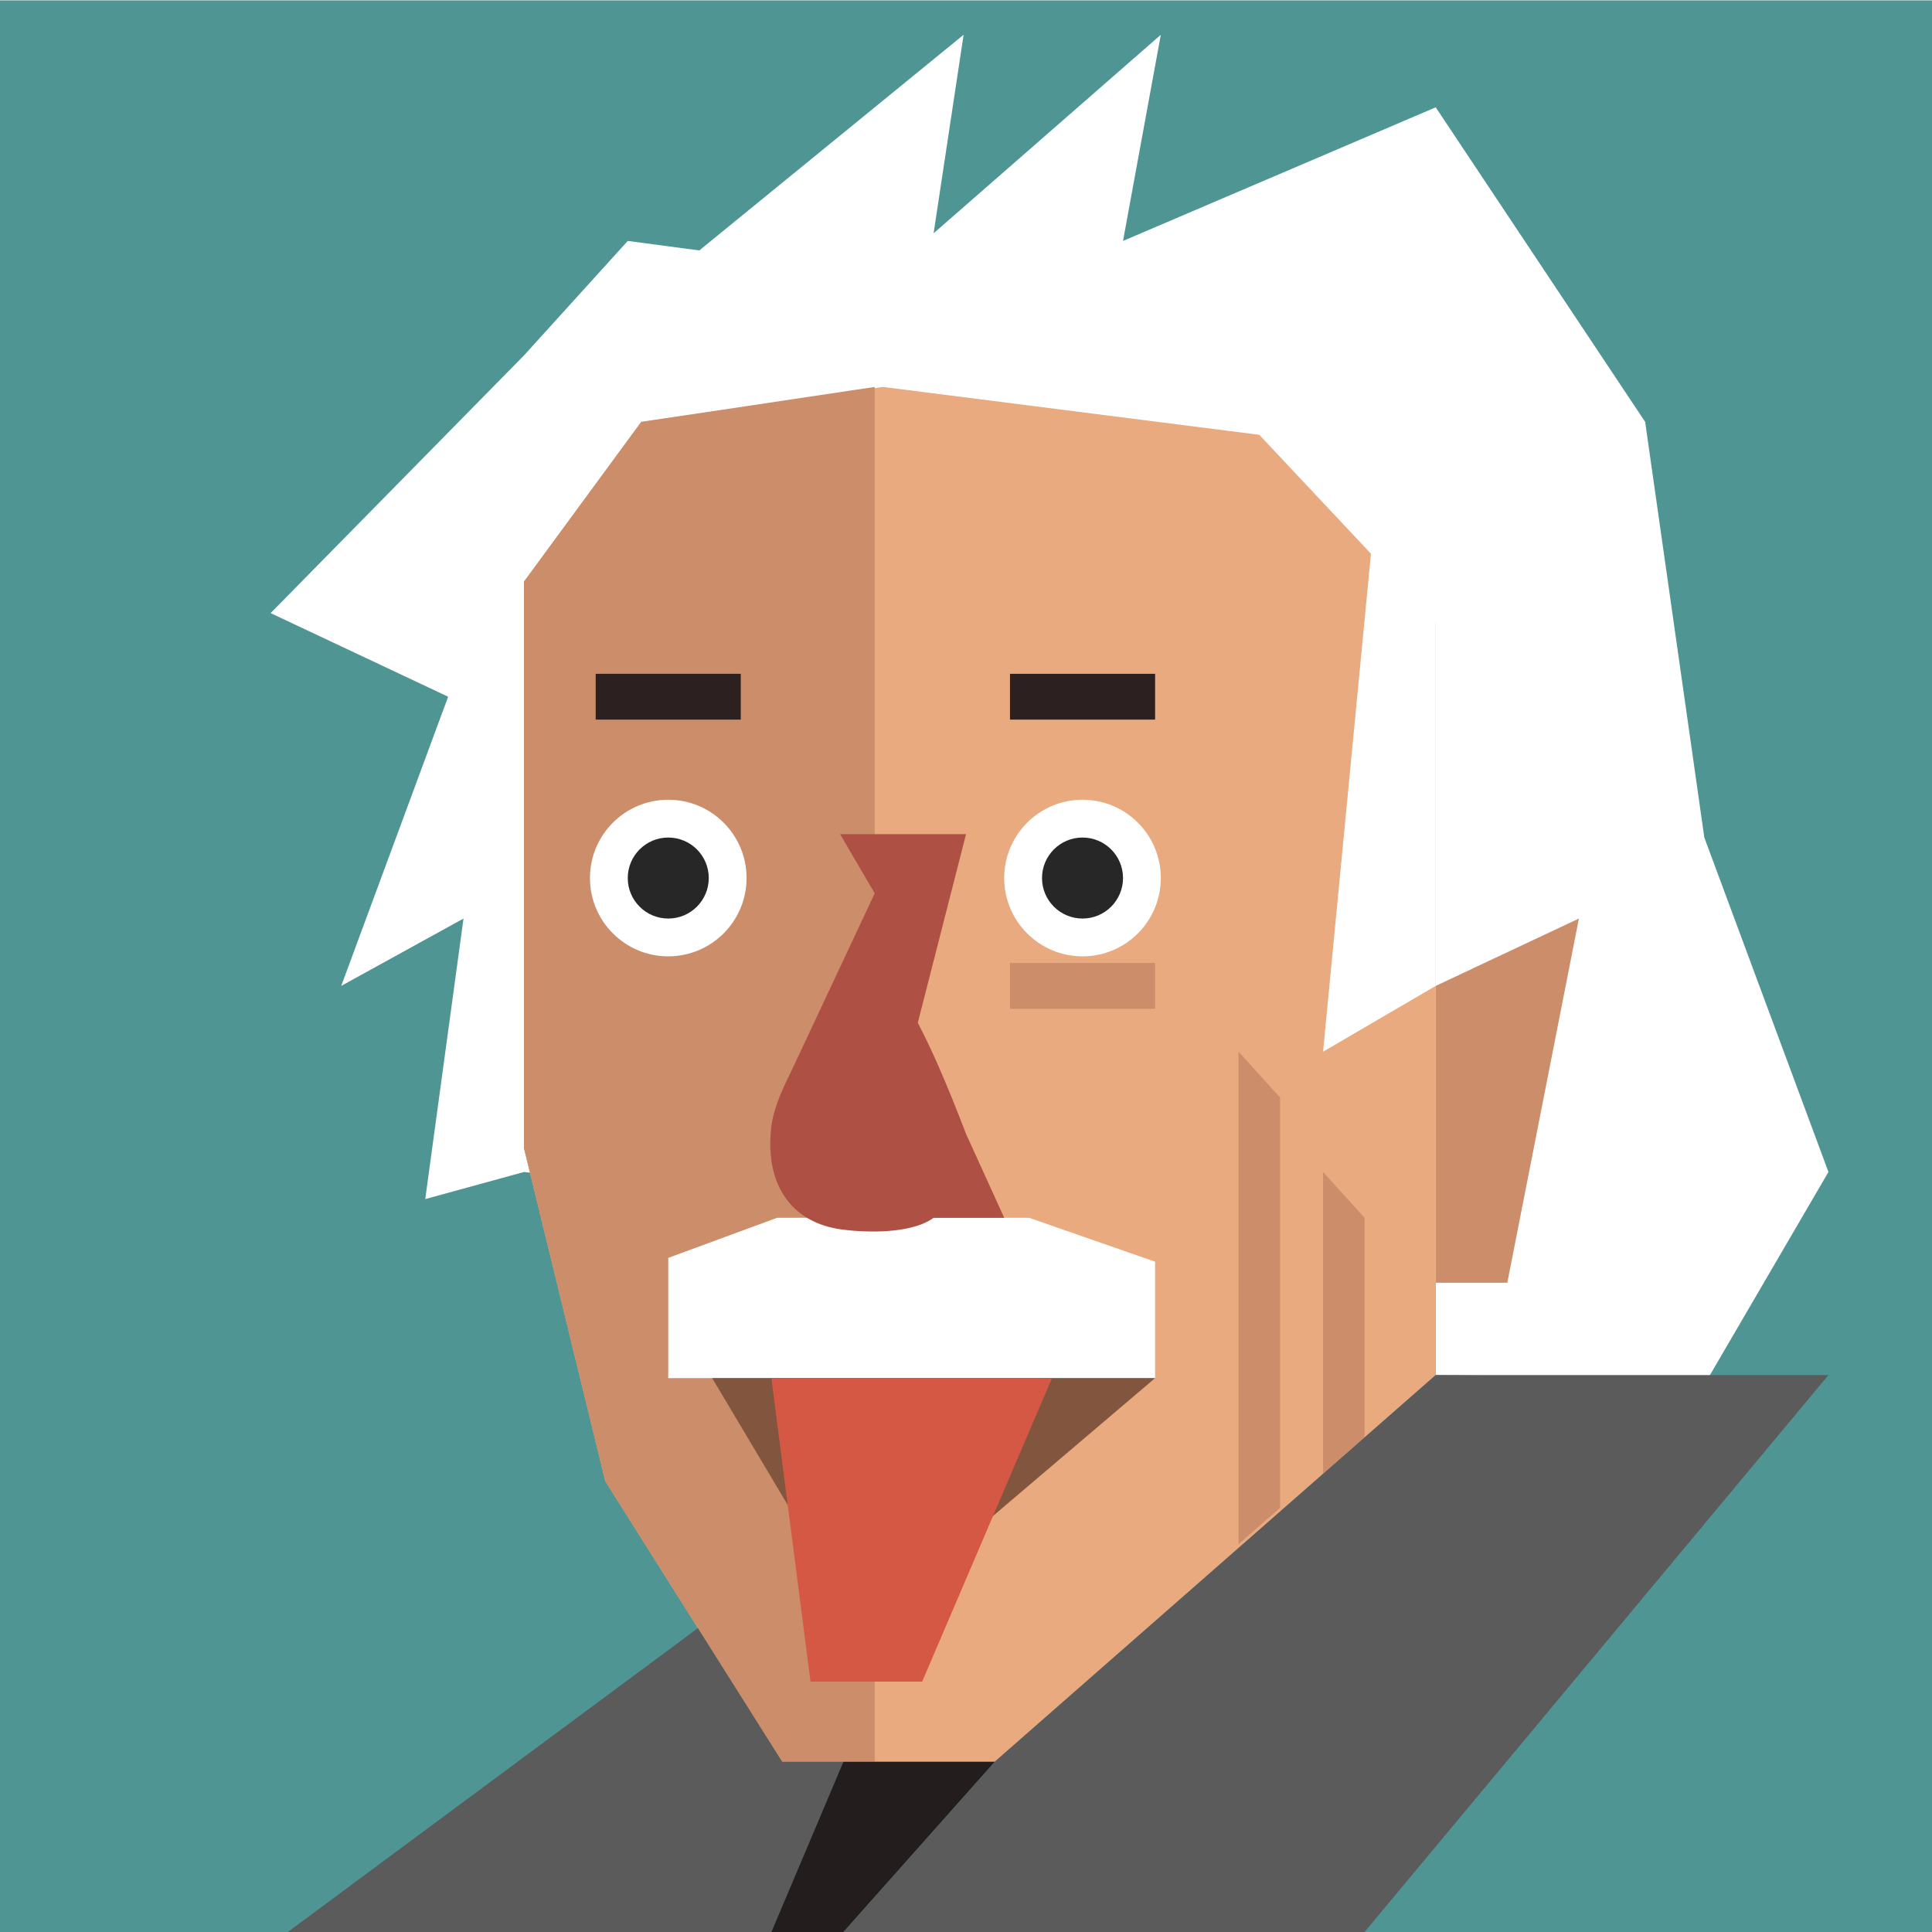
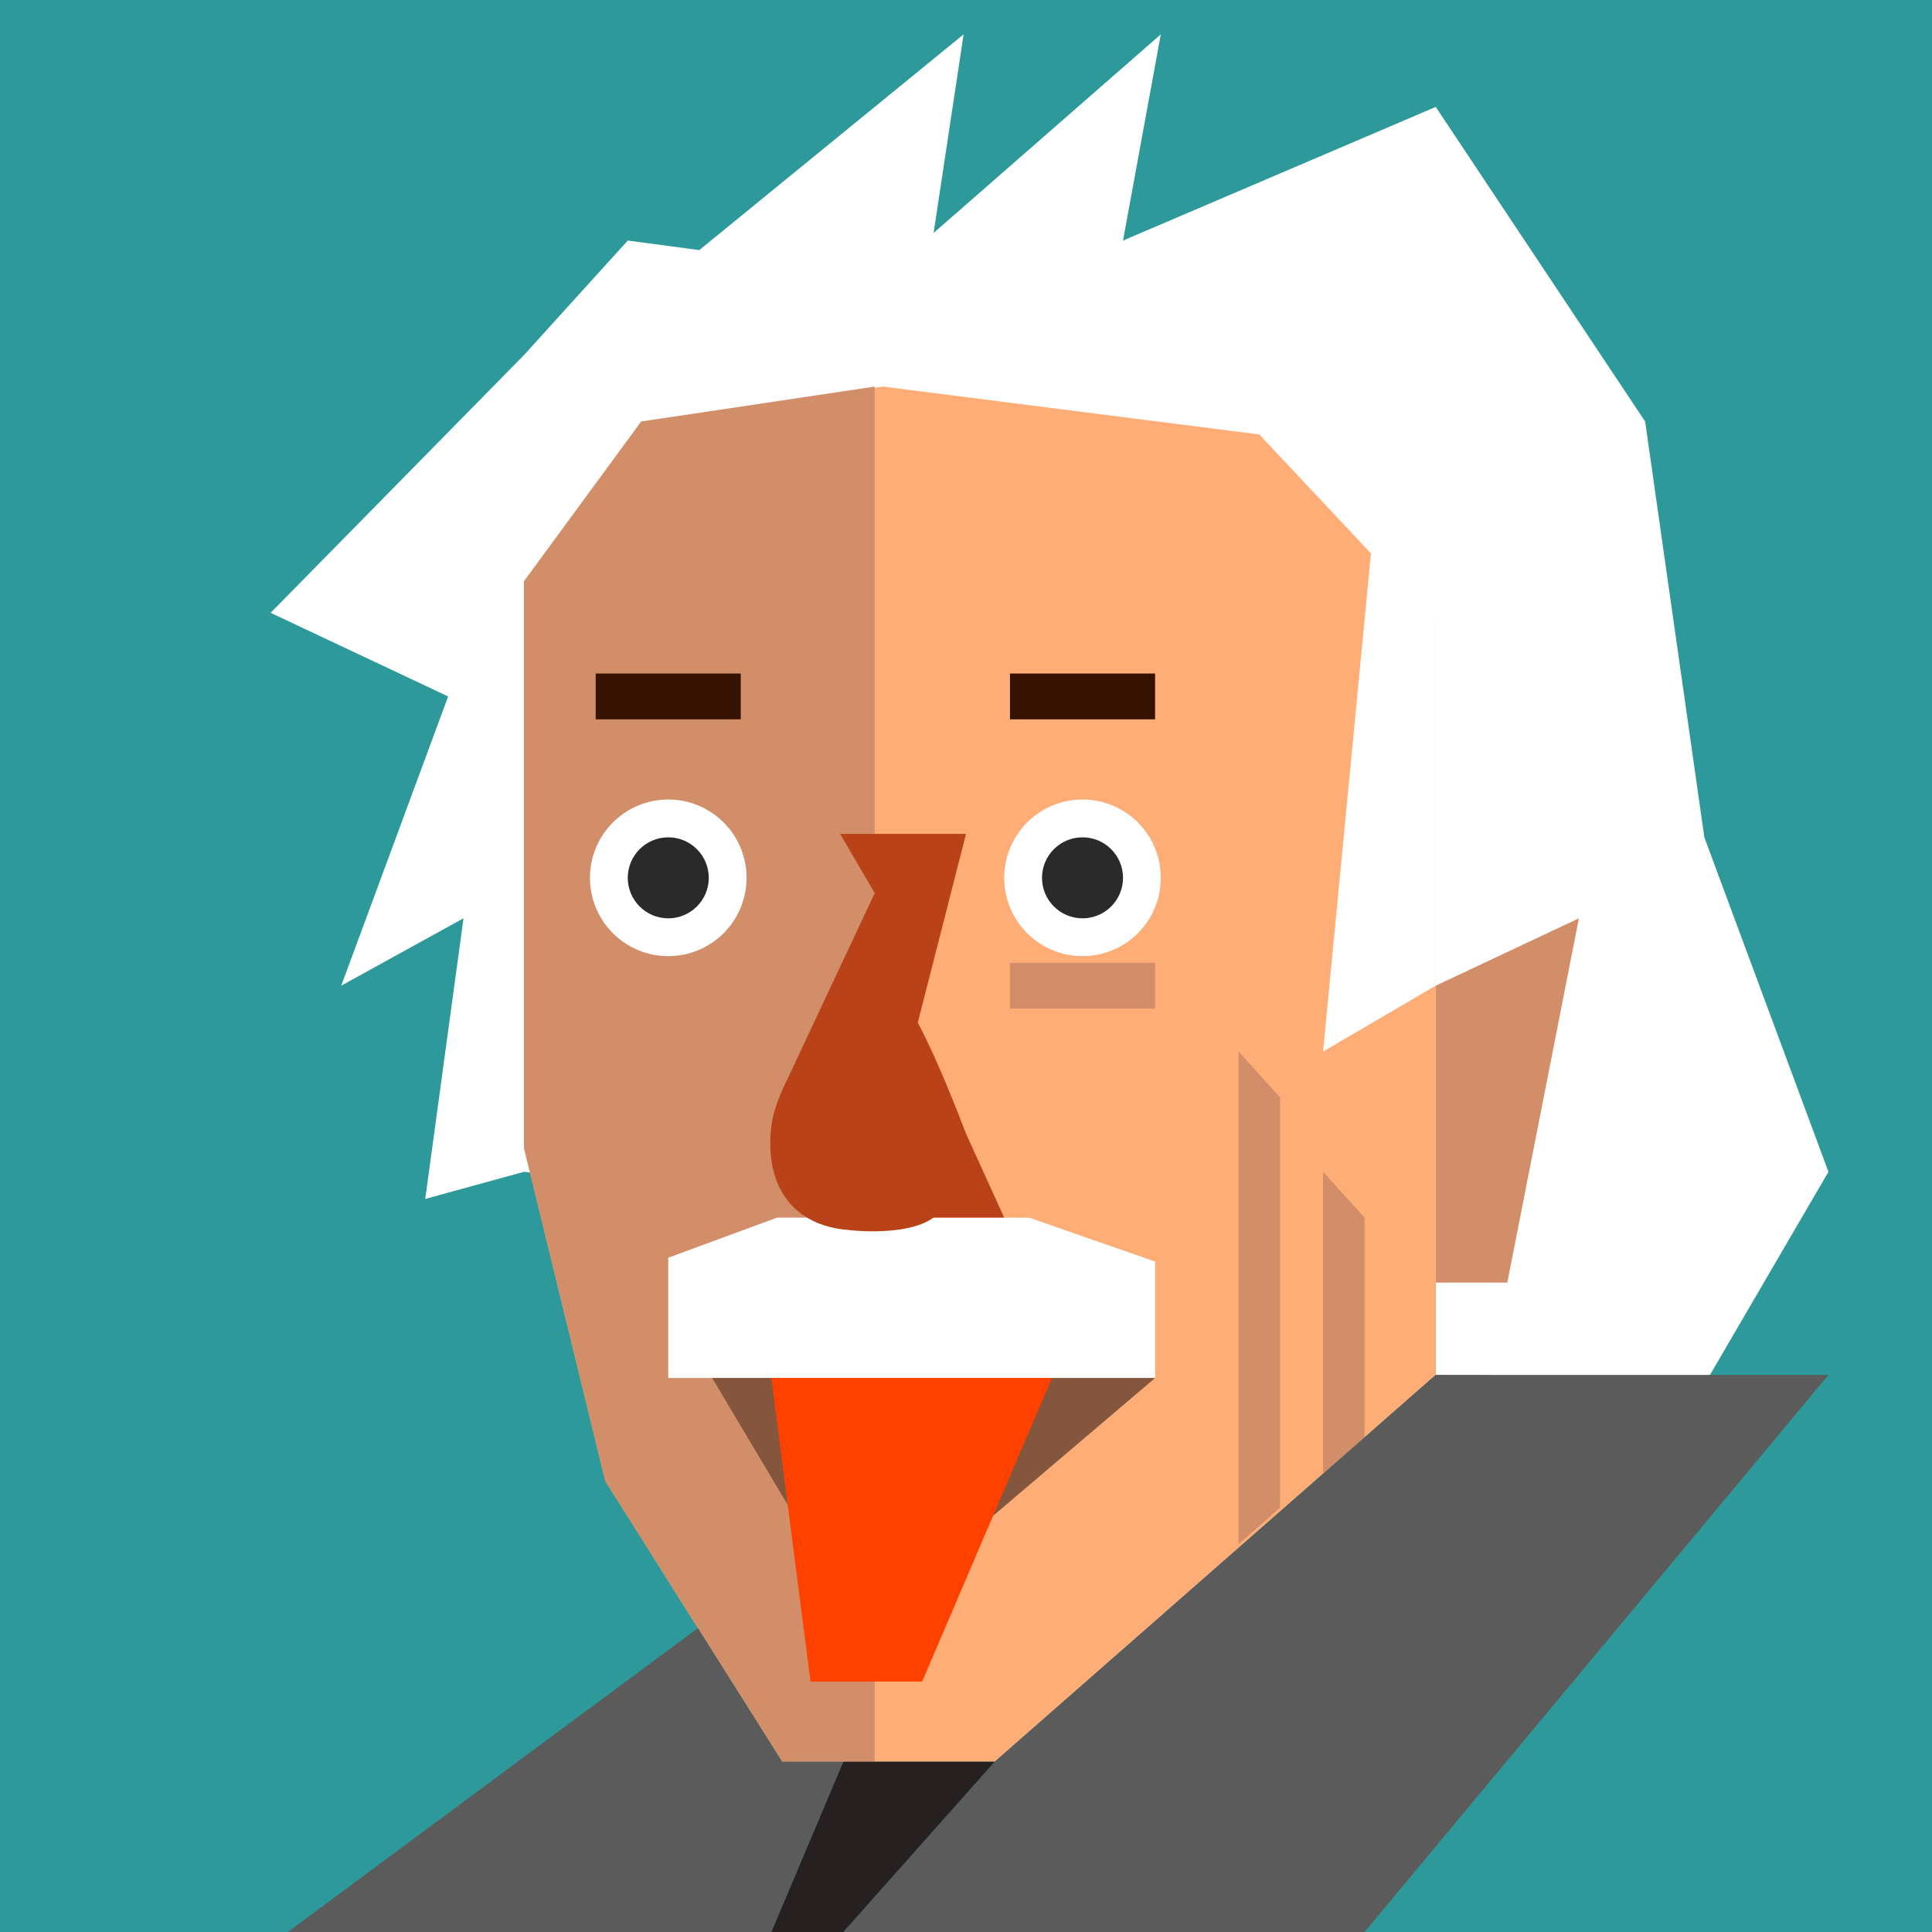
- <svg xmlns="http://www.w3.org/2000/svg" version="1.1" id="Слой_1" x="0px" y="0px" width="55px" height="55px" viewBox="0 0 55 55" enable-background="new 0 0 55 55" xml:space="preserve">
+ <svg xmlns="http://www.w3.org/2000/svg" version="1.1" id="Слой_2" x="0px" y="0px" width="55px" height="55px" viewBox="0 0 55 55" enable-background="new 0 0 55 55" xml:space="preserve">
  <g>
-     <rect y="0.012" fill="#4F9594" width="55" height="54.988" />
-     <polygon fill="#FFFFFF" points="14.916,10.119 7.704,17.454 12.758,19.834 9.714,28.066 13.195,26.149 12.106,34.135    14.916,33.364 40.872,36.517 40.872,39.145 48.628,39.232 52.052,33.364 48.519,23.844 46.834,12.01 40.872,3.055 31.97,6.859    33.046,0.99 26.578,6.641 27.432,0.99 19.908,7.129 17.871,6.859  " />
-     <polygon fill="#E9AA7F" points="18.255,12.01 14.916,16.558 14.916,32.684 17.23,42.166 22.267,50.154 28.317,50.154    40.872,39.145 40.872,17.726 35.849,12.378 25.138,11.015  " />
-     <polygon fill="#CC8D6B" points="24.9,11.015 18.255,12.01 14.916,16.558 14.916,32.684 17.23,42.166 22.267,50.154 24.9,50.154     " />
-     <polygon fill="#FFFFFF" points="19.024,39.232 32.883,39.232 32.883,35.918 29.296,34.668 22.122,34.668 19.024,35.809  " />
-     <polygon fill="#82563E" points="20.274,39.232 24.513,46.35 32.883,39.232  " />
-     <polygon fill="#D55845" points="21.959,39.232 29.948,39.232 26.252,47.872 23.073,47.872  " />
-     <rect x="16.958" y="19.182" fill="#2D2020" width="4.13" height="1.304" />
-     <rect x="28.752" y="19.182" fill="#2D2020" width="4.131" height="1.304" />
-     <rect x="28.752" y="27.414" fill="#CC8D6B" width="4.131" height="1.304" />
-     <circle fill="#FFFFFF" cx="19.024" cy="24.996" r="2.229" />
-     <circle fill="#272727" cx="19.024" cy="24.996" r="1.153" />
-     <circle fill="#FFFFFF" cx="30.817" cy="24.996" r="2.229" />
-     <circle fill="#272727" cx="30.817" cy="24.996" r="1.153" />
-     <polygon fill="#CC8D6B" points="35.259,29.94 35.259,43.961 36.44,42.925 36.44,31.244  " />
-     <polygon fill="#CC8D6B" points="37.665,33.364 37.665,41.952 38.846,40.917 38.846,34.668  " />
-     <polygon fill="#CC8D6B" points="40.872,28.066 44.948,26.149 42.91,36.517 40.872,36.517  " />
-     <path fill="#AF5045" d="M28.588,34.668l-1.082-2.377c-0.574-1.493-0.974-2.397-1.378-3.175l1.373-5.369h-3.585l0.985,1.685   l-2.427,5.173c-0.272,0.534-0.464,1.049-0.513,1.443c-0.202,1.627,0.53,2.771,2.038,2.958c0.659,0.082,1.933,0.129,2.579-0.337   H28.588z" />
-     <polygon fill="#5B5B5B" points="24.008,55 28.317,50.154 40.872,39.145 52.052,39.145 38.846,55  " />
-     <polygon fill="#FFFFFF" points="39.268,13.27 37.665,29.94 40.872,28.066 40.872,16.53  " />
-     <polygon fill="#5B5B5B" points="19.868,46.35 8.193,55 21.959,55 24.008,50.154 22.267,50.154  " />
-     <polygon fill="#241D1D" points="24.008,50.154 28.317,50.154 24.008,55 21.959,55  " />
+     <rect fill="#2E999B" width="55" height="55" />
+     <polygon fill="#FFFFFF" points="14.916,10.109 7.704,17.446 12.758,19.826 9.714,28.06 13.195,26.142 12.106,34.131 14.916,33.359    40.872,36.513 40.872,39.141 48.628,39.229 52.052,33.359 48.519,23.837 46.834,12 40.872,3.044 31.97,6.848 33.046,0.978    26.578,6.631 27.432,0.978 19.908,7.119 17.871,6.848  " />
+     <polygon fill="#FFAD77" points="18.255,12 14.916,16.55 14.916,32.679 17.23,42.163 22.267,50.153 28.317,50.153 40.872,39.141    40.872,17.718 35.849,12.368 25.138,11.005  " />
+     <polygon fill="#D18E69" points="24.9,11.005 18.255,12 14.916,16.55 14.916,32.679 17.23,42.163 22.267,50.153 24.9,50.153  " />
+     <polygon fill="#FFFFFF" points="19.024,39.229 32.883,39.229 32.883,35.914 29.296,34.663 22.122,34.663 19.024,35.805  " />
+     <polygon fill="#84563D" points="20.274,39.229 24.513,46.348 32.883,39.229  " />
+     <polygon fill="#FF4100" points="21.959,39.229 29.948,39.229 26.252,47.87 23.073,47.87  " />
+     <rect x="16.958" y="19.174" fill="#361200" width="4.13" height="1.304" />
+     <rect x="28.752" y="19.174" fill="#361200" width="4.131" height="1.304" />
+     <rect x="28.752" y="27.408" fill="#D18E69" width="4.131" height="1.304" />
+     <circle fill="#FFFFFF" cx="19.024" cy="24.99" r="2.229" />
+     <circle fill="#2A2A2A" cx="19.024" cy="24.99" r="1.153" />
+     <circle fill="#FFFFFF" cx="30.817" cy="24.99" r="2.229" />
+     <circle fill="#2A2A2A" cx="30.817" cy="24.99" r="1.153" />
+     <polygon fill="#D18E69" points="35.259,29.935 35.259,43.958 36.44,42.922 36.44,31.239  " />
+     <polygon fill="#D18E69" points="37.665,33.359 37.665,41.949 38.846,40.914 38.846,34.663  " />
+     <polygon fill="#D18E69" points="40.872,28.06 44.948,26.142 42.91,36.513 40.872,36.513  " />
+     <path fill="#BA4219" d="M28.588,34.663l-1.082-2.378c-0.574-1.493-0.974-2.398-1.378-3.176l1.373-5.37h-3.585l0.985,1.685   l-2.427,5.174c-0.272,0.534-0.464,1.049-0.513,1.443c-0.202,1.627,0.53,2.772,2.038,2.959c0.659,0.082,1.933,0.129,2.579-0.338   H28.588z" />
+     <polygon fill="#5B5B5B" points="24.008,55 28.317,50.153 40.872,39.141 52.052,39.141 38.846,55  " />
+     <polygon fill="#FFFFFF" points="39.268,13.261 37.665,29.935 40.872,28.06 40.872,16.522  " />
+     <polygon fill="#5B5B5B" points="19.868,46.348 8.193,55 21.959,55 24.008,50.153 22.267,50.153  " />
+     <polygon fill="#262020" points="24.008,50.153 28.317,50.153 24.008,55 21.959,55  " />
  </g>
</svg>
